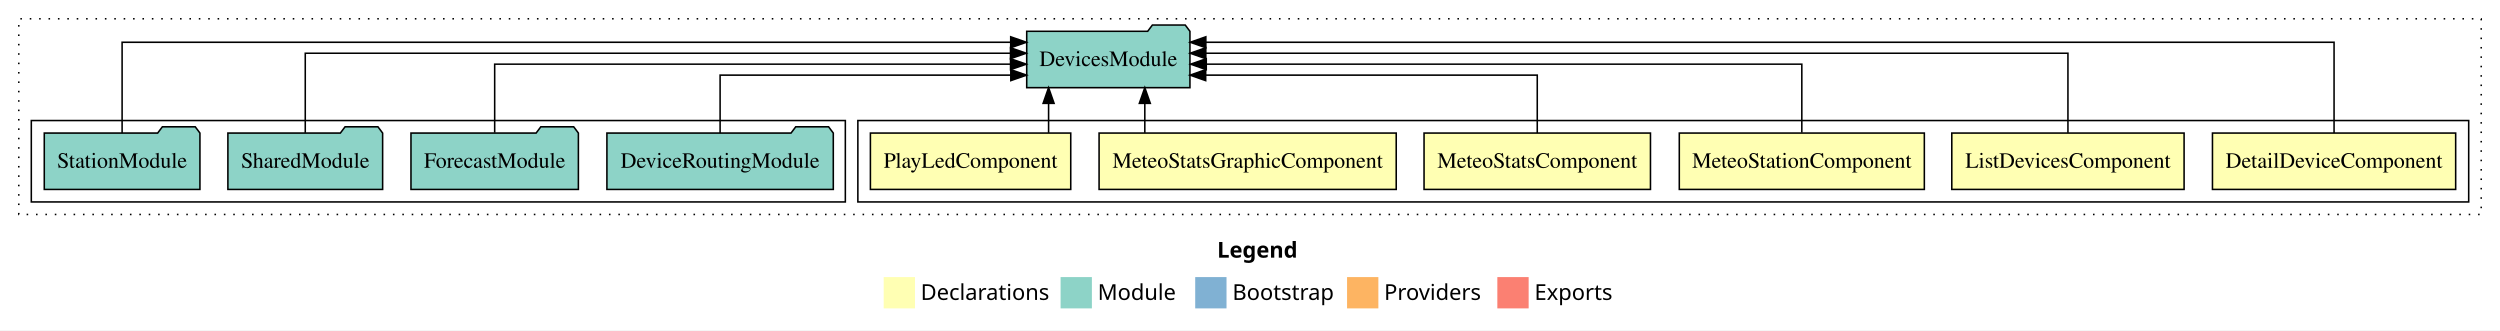
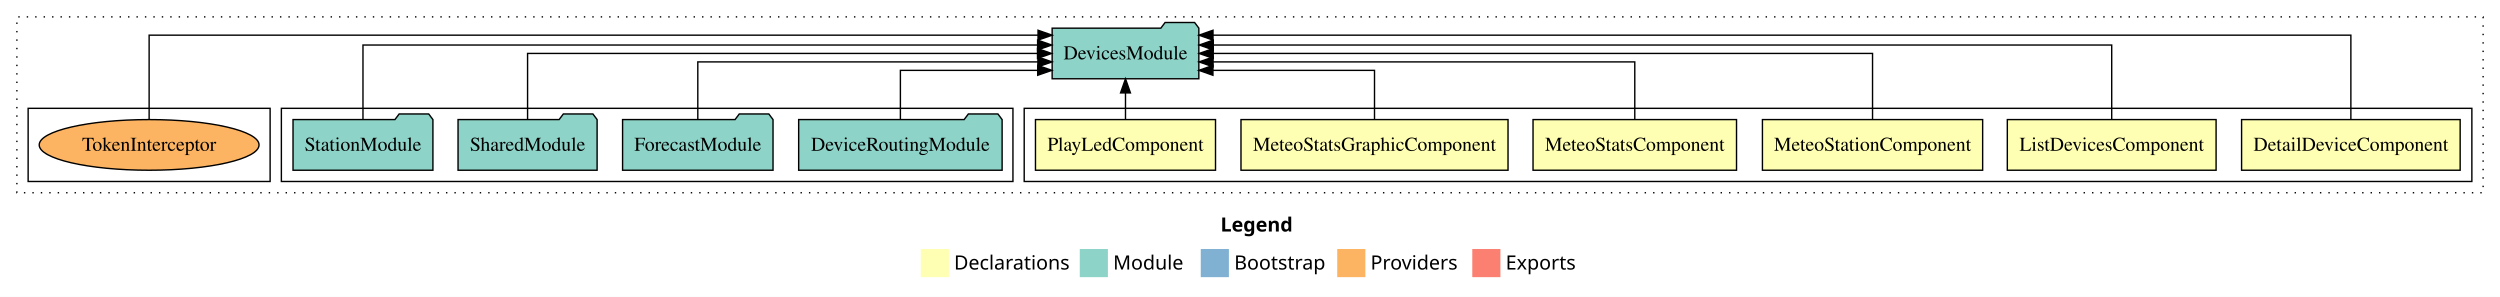
- <svg xmlns="http://www.w3.org/2000/svg" width="1597pt" height="211pt" viewBox="0.00 0.00 1597.00 211.00">
+ <svg xmlns="http://www.w3.org/2000/svg" width="1777pt" height="211pt" viewBox="0.00 0.00 1777.00 211.00">
  <g id="graph0" class="graph" transform="scale(1 1) rotate(0) translate(4 207)">
-     <polygon fill="#ffffff" stroke="transparent" points="-4,4 -4,-207 1593,-207 1593,4 -4,4" />
-     <text text-anchor="start" x="773.509" y="-42.4" font-family="sans-serif" font-weight="bold" font-size="14.00" fill="#000000">Legend</text>
-     <polygon fill="#ffffb3" stroke="transparent" points="560.5,-10 560.5,-30 580.5,-30 580.5,-10 560.5,-10" />
-     <text text-anchor="start" x="584.129" y="-15.4" font-family="sans-serif" font-size="14.00" fill="#000000">  Declarations</text>
-     <polygon fill="#8dd3c7" stroke="transparent" points="673.5,-10 673.5,-30 693.5,-30 693.5,-10 673.5,-10" />
-     <text text-anchor="start" x="697.225" y="-15.4" font-family="sans-serif" font-size="14.00" fill="#000000">  Module</text>
-     <polygon fill="#80b1d3" stroke="transparent" points="759.5,-10 759.5,-30 779.5,-30 779.5,-10 759.5,-10" />
-     <text text-anchor="start" x="783.281" y="-15.4" font-family="sans-serif" font-size="14.00" fill="#000000">  Bootstrap</text>
-     <polygon fill="#fdb462" stroke="transparent" points="856.5,-10 856.5,-30 876.5,-30 876.5,-10 856.5,-10" />
-     <text text-anchor="start" x="880.173" y="-15.4" font-family="sans-serif" font-size="14.00" fill="#000000">  Providers</text>
-     <polygon fill="#fb8072" stroke="transparent" points="952.5,-10 952.5,-30 972.5,-30 972.5,-10 952.5,-10" />
-     <text text-anchor="start" x="976.226" y="-15.4" font-family="sans-serif" font-size="14.00" fill="#000000">  Exports</text>
+     <polygon fill="#ffffff" stroke="transparent" points="-4,4 -4,-207 1773,-207 1773,4 -4,4" />
+     <text text-anchor="start" x="863.509" y="-42.4" font-family="sans-serif" font-weight="bold" font-size="14.00" fill="#000000">Legend</text>
+     <polygon fill="#ffffb3" stroke="transparent" points="650.5,-10 650.5,-30 670.5,-30 670.5,-10 650.5,-10" />
+     <text text-anchor="start" x="674.129" y="-15.4" font-family="sans-serif" font-size="14.00" fill="#000000">  Declarations</text>
+     <polygon fill="#8dd3c7" stroke="transparent" points="763.5,-10 763.5,-30 783.5,-30 783.5,-10 763.5,-10" />
+     <text text-anchor="start" x="787.225" y="-15.4" font-family="sans-serif" font-size="14.00" fill="#000000">  Module</text>
+     <polygon fill="#80b1d3" stroke="transparent" points="849.5,-10 849.5,-30 869.5,-30 869.5,-10 849.5,-10" />
+     <text text-anchor="start" x="873.281" y="-15.4" font-family="sans-serif" font-size="14.00" fill="#000000">  Bootstrap</text>
+     <polygon fill="#fdb462" stroke="transparent" points="946.5,-10 946.5,-30 966.5,-30 966.5,-10 946.5,-10" />
+     <text text-anchor="start" x="970.173" y="-15.4" font-family="sans-serif" font-size="14.00" fill="#000000">  Providers</text>
+     <polygon fill="#fb8072" stroke="transparent" points="1042.5,-10 1042.5,-30 1062.5,-30 1062.5,-10 1042.5,-10" />
+     <text text-anchor="start" x="1066.226" y="-15.4" font-family="sans-serif" font-size="14.00" fill="#000000">  Exports</text>
    <g id="clust1" class="cluster">
-       <polygon fill="none" stroke="#000000" stroke-dasharray="1,5" points="8,-70 8,-195 1581,-195 1581,-70 8,-70" />
+       <polygon fill="none" stroke="#000000" stroke-dasharray="1,5" points="8,-70 8,-195 1761,-195 1761,-70 8,-70" />
    </g>
    <g id="clust2" class="cluster">
-       <polygon fill="none" stroke="#000000" points="544,-78 544,-130 1573,-130 1573,-78 544,-78" />
+       <polygon fill="none" stroke="#000000" points="724,-78 724,-130 1753,-130 1753,-78 724,-78" />
    </g>
    <g id="clust9" class="cluster">
-       <polygon fill="none" stroke="#000000" points="16,-78 16,-130 536,-130 536,-78 16,-78" />
+       <polygon fill="none" stroke="#000000" points="196,-78 196,-130 716,-130 716,-78 196,-78" />
+     </g>
+     <g id="clust12" class="cluster">
+       <polygon fill="none" stroke="#000000" points="16,-78 16,-130 188,-130 188,-78 16,-78" />
    </g>
    <g id="node1" class="node">
-       <polygon fill="#ffffb3" stroke="#000000" points="1564.681,-122 1409.319,-122 1409.319,-86 1564.681,-86 1564.681,-122" />
-       <text text-anchor="middle" x="1487" y="-99.8" font-family="Times,serif" font-size="14.00" fill="#000000">DetailDeviceComponent</text>
+       <polygon fill="#ffffb3" stroke="#000000" points="1744.681,-122 1589.319,-122 1589.319,-86 1744.681,-86 1744.681,-122" />
+       <text text-anchor="middle" x="1667" y="-99.8" font-family="Times,serif" font-size="14.00" fill="#000000">DetailDeviceComponent</text>
    </g>
    <g id="node7" class="node">
-       <polygon fill="#8dd3c7" stroke="#000000" points="756.136,-187 753.136,-191 732.136,-191 729.136,-187 651.864,-187 651.864,-151 756.136,-151 756.136,-187" />
-       <text text-anchor="middle" x="704" y="-164.8" font-family="Times,serif" font-size="14.00" fill="#000000">DevicesModule</text>
+       <polygon fill="#8dd3c7" stroke="#000000" points="848.136,-187 845.136,-191 824.136,-191 821.136,-187 743.864,-187 743.864,-151 848.136,-151 848.136,-187" />
+       <text text-anchor="middle" x="796" y="-164.8" font-family="Times,serif" font-size="14.00" fill="#000000">DevicesModule</text>
    </g>
    <g id="edge1" class="edge">
-       <path fill="none" stroke="#000000" d="M1487,-122.011C1487,-144.485 1487,-180 1487,-180 1487,-180 766.286,-180 766.286,-180" />
-       <polygon fill="#000000" stroke="#000000" points="766.286,-176.5 756.286,-180 766.285,-183.5 766.286,-176.5" />
+       <path fill="none" stroke="#000000" d="M1667,-122.091C1667,-145.133 1667,-182 1667,-182 1667,-182 858.2,-182 858.2,-182" />
+       <polygon fill="#000000" stroke="#000000" points="858.2,-178.5 848.2,-182 858.2,-185.5 858.2,-178.5" />
    </g>
    <g id="node2" class="node">
-       <polygon fill="#ffffb3" stroke="#000000" points="1391.197,-122 1242.803,-122 1242.803,-86 1391.197,-86 1391.197,-122" />
-       <text text-anchor="middle" x="1317" y="-99.8" font-family="Times,serif" font-size="14.00" fill="#000000">ListDevicesComponent</text>
+       <polygon fill="#ffffb3" stroke="#000000" points="1571.197,-122 1422.803,-122 1422.803,-86 1571.197,-86 1571.197,-122" />
+       <text text-anchor="middle" x="1497" y="-99.8" font-family="Times,serif" font-size="14.00" fill="#000000">ListDevicesComponent</text>
    </g>
    <g id="edge2" class="edge">
-       <path fill="none" stroke="#000000" d="M1317,-122.129C1317,-142.572 1317,-173 1317,-173 1317,-173 766.264,-173 766.264,-173" />
-       <polygon fill="#000000" stroke="#000000" points="766.264,-169.5 756.264,-173 766.264,-176.5 766.264,-169.5" />
+       <path fill="none" stroke="#000000" d="M1497,-122.284C1497,-143.321 1497,-175 1497,-175 1497,-175 858.402,-175 858.402,-175" />
+       <polygon fill="#000000" stroke="#000000" points="858.402,-171.5 848.402,-175 858.402,-178.5 858.402,-171.5" />
    </g>
    <g id="node3" class="node">
-       <polygon fill="#ffffb3" stroke="#000000" points="1225.266,-122 1068.734,-122 1068.734,-86 1225.266,-86 1225.266,-122" />
-       <text text-anchor="middle" x="1147" y="-99.8" font-family="Times,serif" font-size="14.00" fill="#000000">MeteoStationComponent</text>
+       <polygon fill="#ffffb3" stroke="#000000" points="1405.266,-122 1248.734,-122 1248.734,-86 1405.266,-86 1405.266,-122" />
+       <text text-anchor="middle" x="1327" y="-99.8" font-family="Times,serif" font-size="14.00" fill="#000000">MeteoStationComponent</text>
    </g>
    <g id="edge3" class="edge">
-       <path fill="none" stroke="#000000" d="M1147,-122.267C1147,-140.555 1147,-166 1147,-166 1147,-166 766.558,-166 766.558,-166" />
-       <polygon fill="#000000" stroke="#000000" points="766.558,-162.5 756.558,-166 766.558,-169.5 766.558,-162.5" />
+       <path fill="none" stroke="#000000" d="M1327,-122.106C1327,-141.339 1327,-169 1327,-169 1327,-169 858.367,-169 858.367,-169" />
+       <polygon fill="#000000" stroke="#000000" points="858.368,-165.5 848.367,-169 858.367,-172.5 858.368,-165.5" />
    </g>
    <g id="node4" class="node">
-       <polygon fill="#ffffb3" stroke="#000000" points="1050.32,-122 905.68,-122 905.68,-86 1050.32,-86 1050.32,-122" />
-       <text text-anchor="middle" x="978" y="-99.8" font-family="Times,serif" font-size="14.00" fill="#000000">MeteoStatsComponent</text>
+       <polygon fill="#ffffb3" stroke="#000000" points="1230.32,-122 1085.68,-122 1085.68,-86 1230.32,-86 1230.32,-122" />
+       <text text-anchor="middle" x="1158" y="-99.8" font-family="Times,serif" font-size="14.00" fill="#000000">MeteoStatsComponent</text>
    </g>
    <g id="edge4" class="edge">
-       <path fill="none" stroke="#000000" d="M978,-122.009C978,-138.049 978,-159 978,-159 978,-159 766.182,-159 766.182,-159" />
-       <polygon fill="#000000" stroke="#000000" points="766.182,-155.5 756.182,-159 766.182,-162.5 766.182,-155.5" />
+       <path fill="none" stroke="#000000" d="M1158,-122.022C1158,-139.373 1158,-163 1158,-163 1158,-163 858.251,-163 858.251,-163" />
+       <polygon fill="#000000" stroke="#000000" points="858.251,-159.5 848.251,-163 858.251,-166.5 858.251,-159.5" />
    </g>
    <g id="node5" class="node">
-       <polygon fill="#ffffb3" stroke="#000000" points="887.907,-122 698.093,-122 698.093,-86 887.907,-86 887.907,-122" />
-       <text text-anchor="middle" x="793" y="-99.8" font-family="Times,serif" font-size="14.00" fill="#000000">MeteoStatsGraphicComponent</text>
+       <polygon fill="#ffffb3" stroke="#000000" points="1067.907,-122 878.093,-122 878.093,-86 1067.907,-86 1067.907,-122" />
+       <text text-anchor="middle" x="973" y="-99.8" font-family="Times,serif" font-size="14.00" fill="#000000">MeteoStatsGraphicComponent</text>
    </g>
    <g id="edge5" class="edge">
-       <path fill="none" stroke="#000000" d="M727.307,-122.106C727.307,-122.106 727.307,-140.991 727.307,-140.991" />
-       <polygon fill="#000000" stroke="#000000" points="723.807,-140.991 727.307,-150.991 730.807,-140.991 723.807,-140.991" />
+       <path fill="none" stroke="#000000" d="M973,-122.24C973,-137.571 973,-157 973,-157 973,-157 858.149,-157 858.149,-157" />
+       <polygon fill="#000000" stroke="#000000" points="858.149,-153.5 848.149,-157 858.149,-160.5 858.149,-153.5" />
    </g>
    <g id="node6" class="node">
-       <polygon fill="#ffffb3" stroke="#000000" points="679.987,-122 552.013,-122 552.013,-86 679.987,-86 679.987,-122" />
-       <text text-anchor="middle" x="616" y="-99.8" font-family="Times,serif" font-size="14.00" fill="#000000">PlayLedComponent</text>
+       <polygon fill="#ffffb3" stroke="#000000" points="859.987,-122 732.013,-122 732.013,-86 859.987,-86 859.987,-122" />
+       <text text-anchor="middle" x="796" y="-99.8" font-family="Times,serif" font-size="14.00" fill="#000000">PlayLedComponent</text>
    </g>
    <g id="edge6" class="edge">
-       <path fill="none" stroke="#000000" d="M665.838,-122.106C665.838,-122.106 665.838,-140.991 665.838,-140.991" />
-       <polygon fill="#000000" stroke="#000000" points="662.338,-140.991 665.838,-150.991 669.338,-140.991 662.338,-140.991" />
+       <path fill="none" stroke="#000000" d="M796,-122.106C796,-122.106 796,-140.991 796,-140.991" />
+       <polygon fill="#000000" stroke="#000000" points="792.5,-140.991 796,-150.991 799.5,-140.991 792.5,-140.991" />
    </g>
    <g id="node8" class="node">
-       <polygon fill="#8dd3c7" stroke="#000000" points="528.309,-122 525.309,-126 504.309,-126 501.309,-122 383.691,-122 383.691,-86 528.309,-86 528.309,-122" />
-       <text text-anchor="middle" x="456" y="-99.8" font-family="Times,serif" font-size="14.00" fill="#000000">DeviceRoutingModule</text>
+       <polygon fill="#8dd3c7" stroke="#000000" points="708.309,-122 705.309,-126 684.309,-126 681.309,-122 563.691,-122 563.691,-86 708.309,-86 708.309,-122" />
+       <text text-anchor="middle" x="636" y="-99.8" font-family="Times,serif" font-size="14.00" fill="#000000">DeviceRoutingModule</text>
    </g>
    <g id="edge7" class="edge">
-       <path fill="none" stroke="#000000" d="M456,-122.009C456,-138.049 456,-159 456,-159 456,-159 641.709,-159 641.709,-159" />
-       <polygon fill="#000000" stroke="#000000" points="641.709,-162.5 651.709,-159 641.709,-155.5 641.709,-162.5" />
+       <path fill="none" stroke="#000000" d="M636,-122.24C636,-137.571 636,-157 636,-157 636,-157 733.61,-157 733.61,-157" />
+       <polygon fill="#000000" stroke="#000000" points="733.61,-160.5 743.61,-157 733.61,-153.5 733.61,-160.5" />
    </g>
    <g id="node9" class="node">
-       <polygon fill="#8dd3c7" stroke="#000000" points="365.472,-122 362.472,-126 341.472,-126 338.472,-122 258.528,-122 258.528,-86 365.472,-86 365.472,-122" />
-       <text text-anchor="middle" x="312" y="-99.8" font-family="Times,serif" font-size="14.00" fill="#000000">ForecastModule</text>
+       <polygon fill="#8dd3c7" stroke="#000000" points="545.472,-122 542.472,-126 521.472,-126 518.472,-122 438.528,-122 438.528,-86 545.472,-86 545.472,-122" />
+       <text text-anchor="middle" x="492" y="-99.8" font-family="Times,serif" font-size="14.00" fill="#000000">ForecastModule</text>
    </g>
    <g id="edge8" class="edge">
-       <path fill="none" stroke="#000000" d="M312,-122.267C312,-140.555 312,-166 312,-166 312,-166 641.54,-166 641.54,-166" />
-       <polygon fill="#000000" stroke="#000000" points="641.54,-169.5 651.54,-166 641.54,-162.5 641.54,-169.5" />
+       <path fill="none" stroke="#000000" d="M492,-122.022C492,-139.373 492,-163 492,-163 492,-163 733.74,-163 733.74,-163" />
+       <polygon fill="#000000" stroke="#000000" points="733.741,-166.5 743.74,-163 733.74,-159.5 733.741,-166.5" />
    </g>
    <g id="node10" class="node">
-       <polygon fill="#8dd3c7" stroke="#000000" points="240.423,-122 237.423,-126 216.423,-126 213.423,-122 141.577,-122 141.577,-86 240.423,-86 240.423,-122" />
-       <text text-anchor="middle" x="191" y="-99.8" font-family="Times,serif" font-size="14.00" fill="#000000">SharedModule</text>
+       <polygon fill="#8dd3c7" stroke="#000000" points="420.423,-122 417.423,-126 396.423,-126 393.423,-122 321.577,-122 321.577,-86 420.423,-86 420.423,-122" />
+       <text text-anchor="middle" x="371" y="-99.8" font-family="Times,serif" font-size="14.00" fill="#000000">SharedModule</text>
    </g>
    <g id="edge9" class="edge">
-       <path fill="none" stroke="#000000" d="M191,-122.129C191,-142.572 191,-173 191,-173 191,-173 641.511,-173 641.511,-173" />
-       <polygon fill="#000000" stroke="#000000" points="641.511,-176.5 651.511,-173 641.511,-169.5 641.511,-176.5" />
+       <path fill="none" stroke="#000000" d="M371,-122.106C371,-141.339 371,-169 371,-169 371,-169 733.46,-169 733.46,-169" />
+       <polygon fill="#000000" stroke="#000000" points="733.46,-172.5 743.46,-169 733.46,-165.5 733.46,-172.5" />
    </g>
    <g id="node11" class="node">
-       <polygon fill="#8dd3c7" stroke="#000000" points="123.719,-122 120.719,-126 99.719,-126 96.719,-122 24.281,-122 24.281,-86 123.719,-86 123.719,-122" />
-       <text text-anchor="middle" x="74" y="-99.8" font-family="Times,serif" font-size="14.00" fill="#000000">StationModule</text>
+       <polygon fill="#8dd3c7" stroke="#000000" points="303.719,-122 300.719,-126 279.719,-126 276.719,-122 204.281,-122 204.281,-86 303.719,-86 303.719,-122" />
+       <text text-anchor="middle" x="254" y="-99.8" font-family="Times,serif" font-size="14.00" fill="#000000">StationModule</text>
    </g>
    <g id="edge10" class="edge">
-       <path fill="none" stroke="#000000" d="M74,-122.011C74,-144.485 74,-180 74,-180 74,-180 641.64,-180 641.64,-180" />
-       <polygon fill="#000000" stroke="#000000" points="641.64,-183.5 651.64,-180 641.64,-176.5 641.64,-183.5" />
+       <path fill="none" stroke="#000000" d="M254,-122.284C254,-143.321 254,-175 254,-175 254,-175 733.538,-175 733.538,-175" />
+       <polygon fill="#000000" stroke="#000000" points="733.538,-178.5 743.538,-175 733.538,-171.5 733.538,-178.5" />
+     </g>
+     <g id="node12" class="node">
+       <ellipse fill="#fdb462" stroke="#000000" cx="102" cy="-104" rx="78.131" ry="18" />
+       <text text-anchor="middle" x="102" y="-99.8" font-family="Times,serif" font-size="14.00" fill="#000000">TokenInterceptor</text>
+     </g>
+     <g id="edge11" class="edge">
+       <path fill="none" stroke="#000000" d="M102,-122.091C102,-145.133 102,-182 102,-182 102,-182 733.837,-182 733.837,-182" />
+       <polygon fill="#000000" stroke="#000000" points="733.837,-185.5 743.837,-182 733.837,-178.5 733.837,-185.5" />
    </g>
  </g>
</svg>
